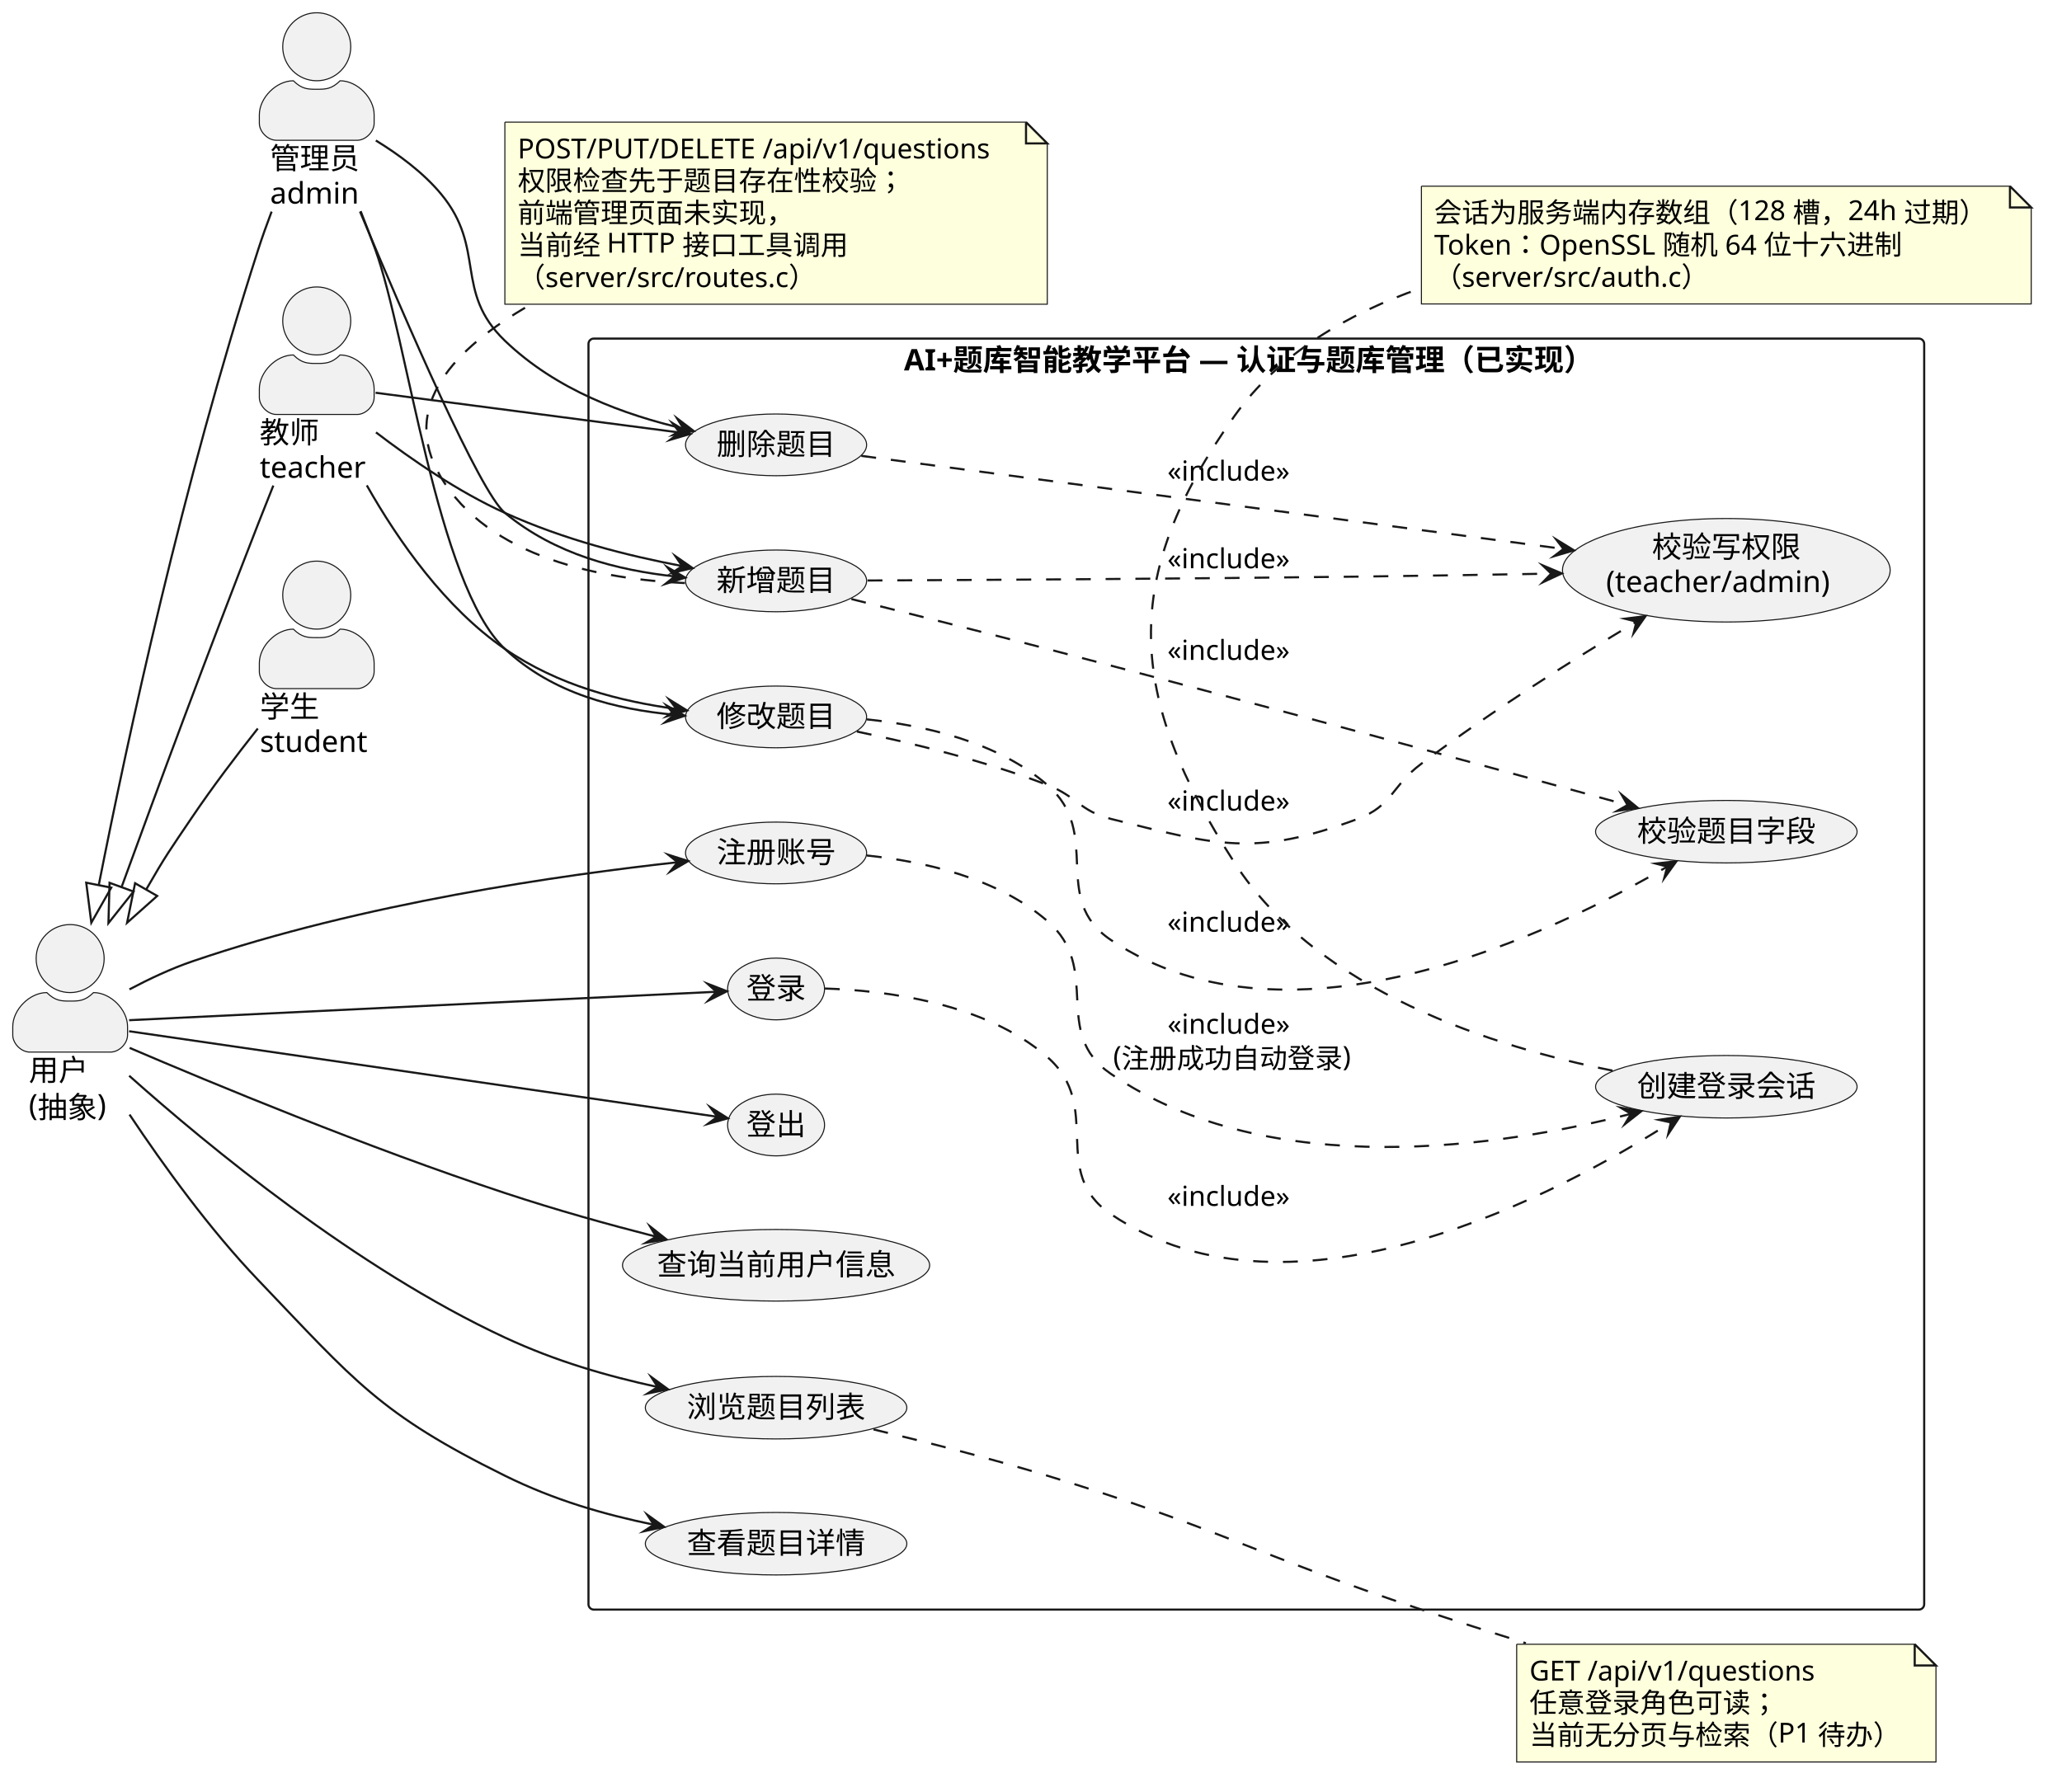
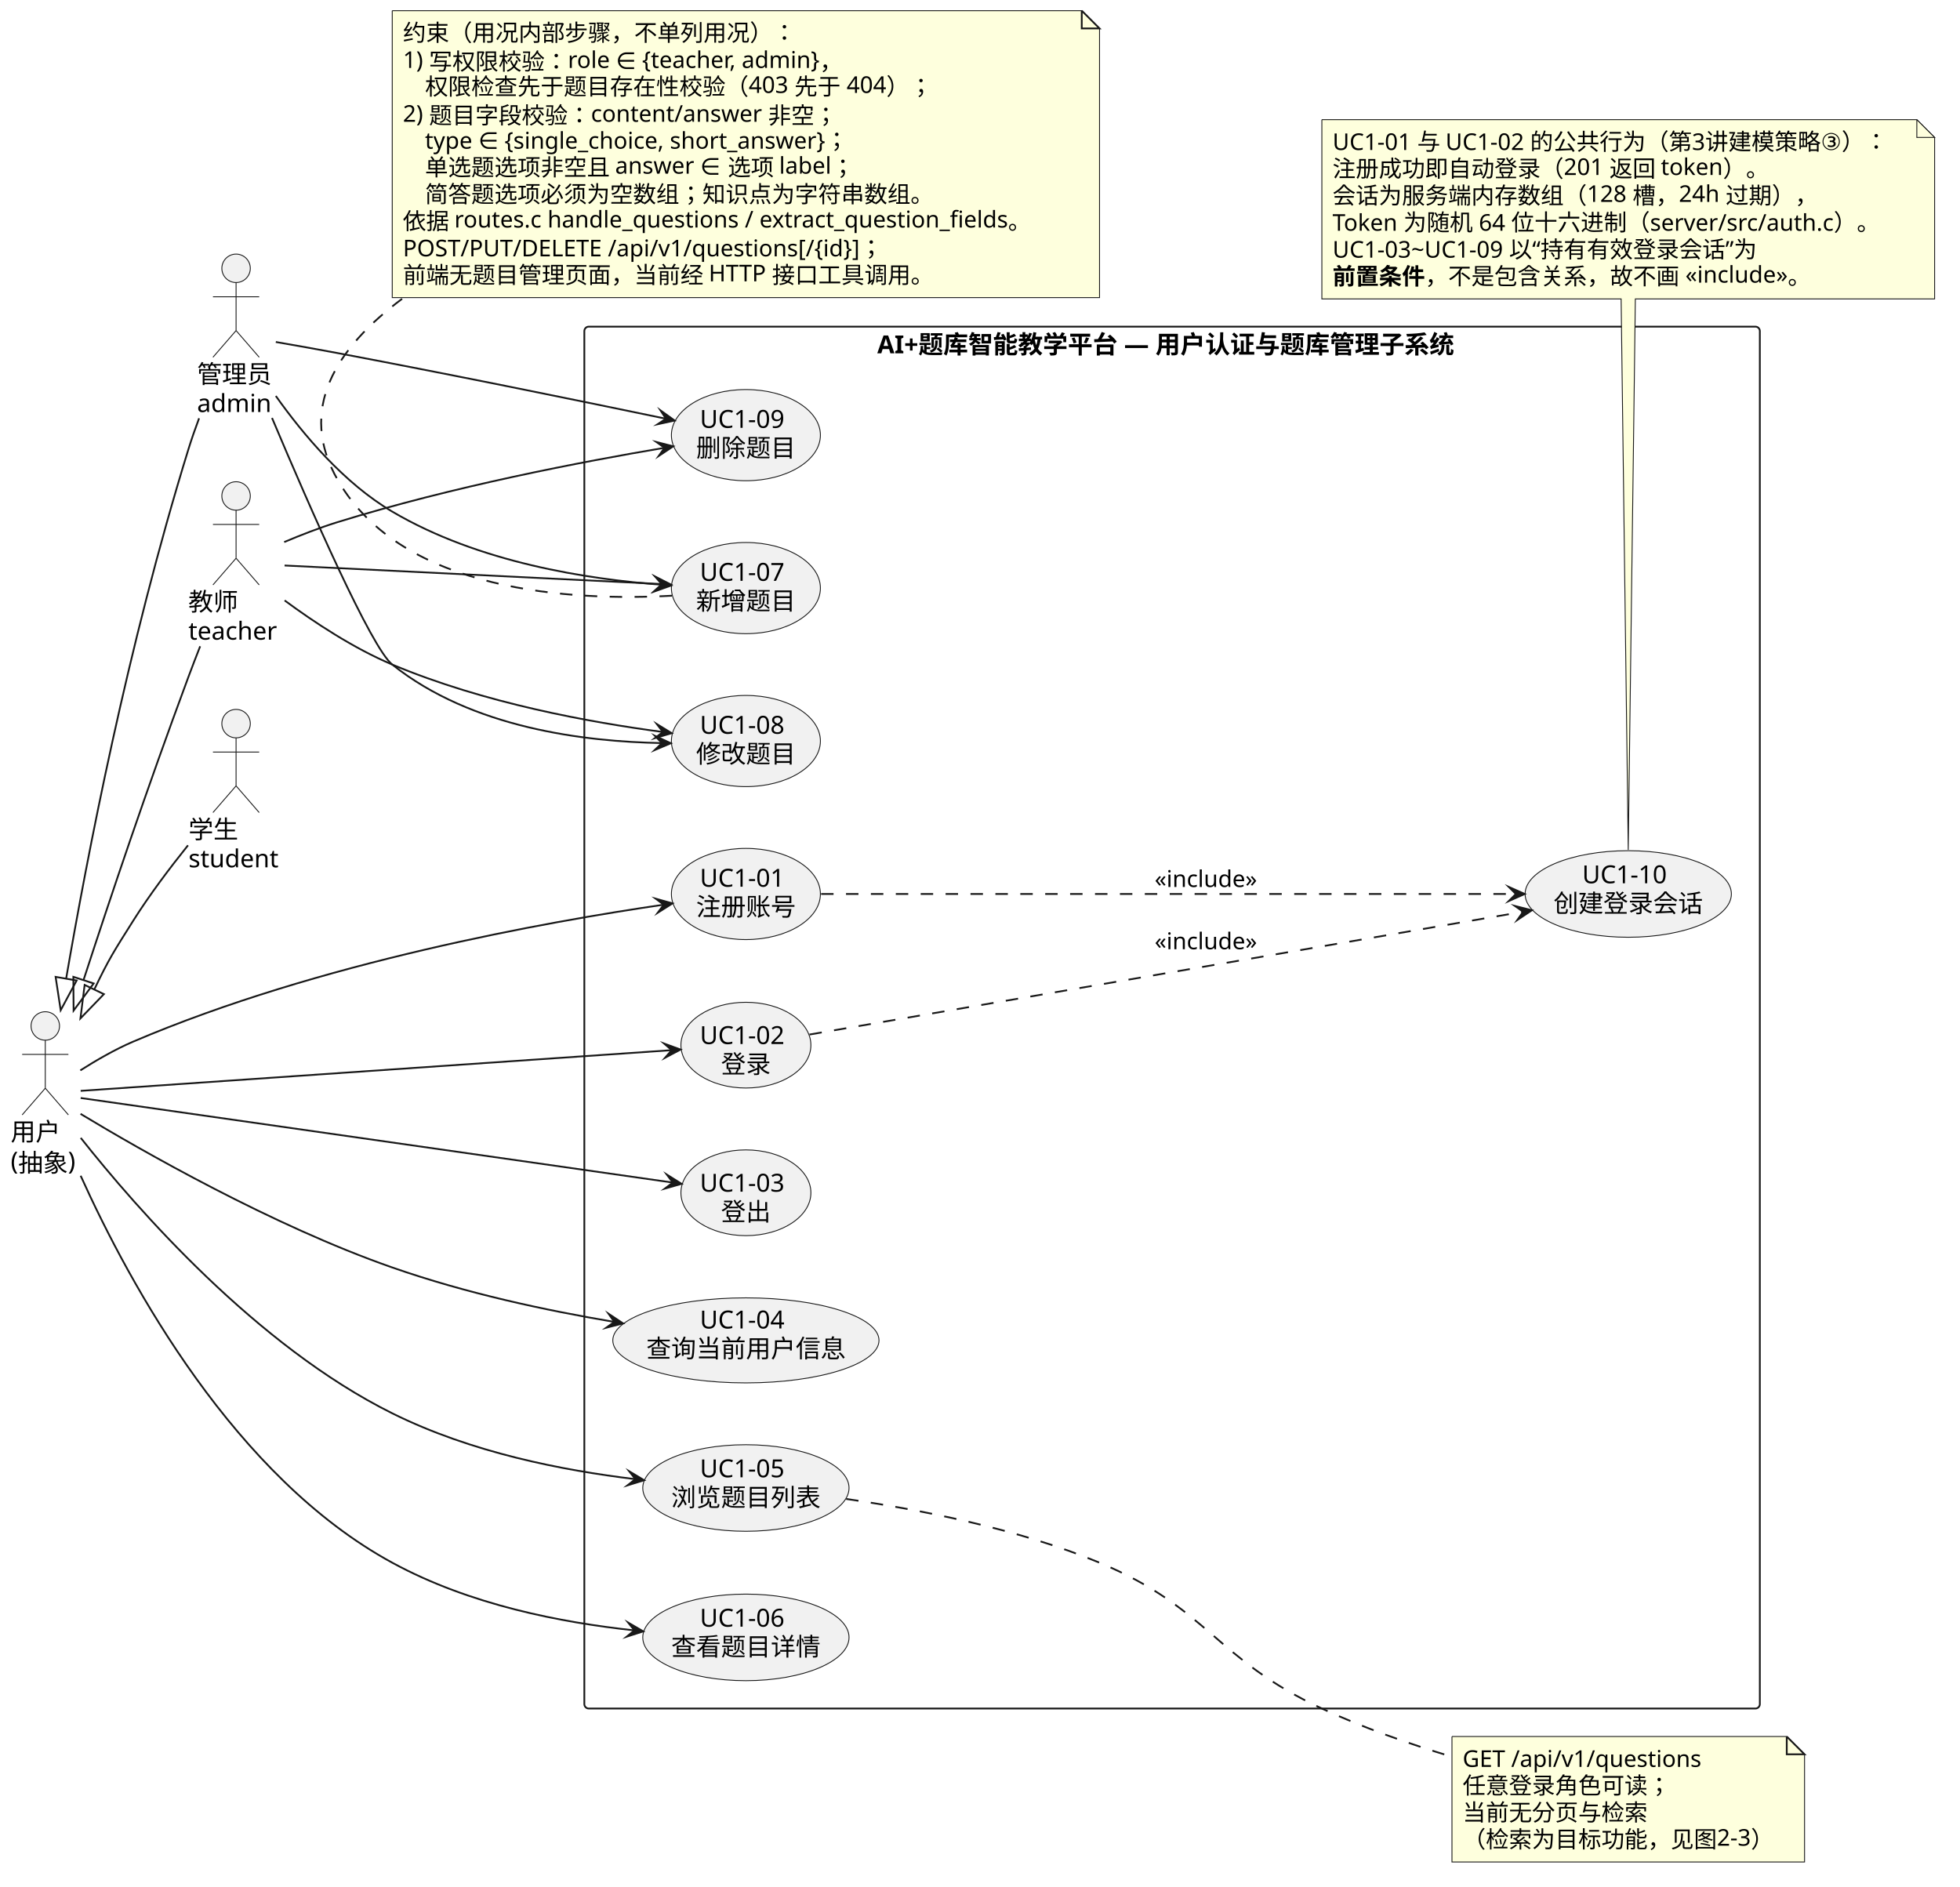
- <svg xmlns="http://www.w3.org/2000/svg" version="1.1" data-diagram-type="DESCRIPTION" style="width:970px;height:843px;background:#FFFFFF;" width="970px" height="843px" viewBox="0 0 970 843" zoomAndPan="magnify" preserveAspectRatio="none" contentStyleType="text/css">
+ <svg xmlns="http://www.w3.org/2000/svg" version="1.1" data-diagram-type="DESCRIPTION" style="width:1102px;height:1061px;background:#FFFFFF;" width="1102px" height="1061px" viewBox="0 0 1102 1061" zoomAndPan="magnify" preserveAspectRatio="none" contentStyleType="text/css">
  <defs />
  <g font-family="sans-serif" lengthAdjust="spacing">
-     <g class="cluster" data-qualified-name="AI......... . ............" id="ent0011" data-source-line="18">
-       <rect x="276.83" y="159.3" width="628.34" height="598" fill="none" style="stroke:#181818;stroke-width:1;" rx="2.5" ry="2.5" />
-       <text x="425.239" y="174.295" fill="#000" font-size="14" textLength="331.521" font-weight="700">AI+题库智能教学平台 — 认证与题库管理（已实现）</text>
+     <g class="cluster" data-qualified-name="AI......... . ............" id="ent0011" data-source-line="22">
+       <rect x="328.54" y="183.66" width="660.92" height="777" fill="none" style="stroke:#181818;stroke-width:1;" rx="2.5" ry="2.5" />
+       <text x="493.239" y="198.655" fill="#000" font-size="14" textLength="331.521" font-weight="700">AI+题库智能教学平台 — 用户认证与题库管理子系统</text>
    </g>
-     <g class="entity" data-qualified-name="AI......... . .............UCReg" id="ent0012" data-source-line="19">
-       <ellipse cx="365.078" cy="401.304" rx="42.598" ry="14.524" fill="#F1F1F1" style="stroke:#181818;stroke-width:0.5;" />
-       <text x="337.078" y="405.952" fill="#000" font-size="14" textLength="56">注册账号</text>
+     <g class="entity" data-qualified-name="AI......... . .............UCReg" id="ent0012" data-source-line="23">
+       <ellipse cx="419.379" cy="502.665" rx="41.889" ry="25.635" fill="#F1F1F1" style="stroke:#181818;stroke-width:0.5;" />
+       <text x="393.481" y="498.576" fill="#000" font-size="14" textLength="51.796">UC1-01</text>
+       <text x="391.379" y="514.873" fill="#000" font-size="14" textLength="56">注册账号</text>
    </g>
-     <g class="entity" data-qualified-name="AI......... . .............UCLogin" id="ent0013" data-source-line="20">
-       <ellipse cx="365.079" cy="465.304" rx="22.799" ry="14.524" fill="#F1F1F1" style="stroke:#181818;stroke-width:0.5;" />
-       <text x="351.079" y="469.952" fill="#000" font-size="14" textLength="28">登录</text>
+     <g class="entity" data-qualified-name="AI......... . .............UCLogin" id="ent0013" data-source-line="24">
+       <ellipse cx="419.382" cy="587.657" rx="36.542" ry="24.107" fill="#F1F1F1" style="stroke:#181818;stroke-width:0.5;" />
+       <text x="393.484" y="587.041" fill="#000" font-size="14" textLength="51.796">UC1-02</text>
+       <text x="405.382" y="603.337" fill="#000" font-size="14" textLength="28">登录</text>
    </g>
-     <g class="entity" data-qualified-name="AI......... . .............UCLogout" id="ent0014" data-source-line="21">
-       <ellipse cx="365.079" cy="529.304" rx="22.799" ry="14.524" fill="#F1F1F1" style="stroke:#181818;stroke-width:0.5;" />
-       <text x="351.079" y="533.952" fill="#000" font-size="14" textLength="28">登出</text>
+     <g class="entity" data-qualified-name="AI......... . .............UCLogout" id="ent0014" data-source-line="25">
+       <ellipse cx="419.382" cy="670.657" rx="36.542" ry="24.107" fill="#F1F1F1" style="stroke:#181818;stroke-width:0.5;" />
+       <text x="393.484" y="670.041" fill="#000" font-size="14" textLength="51.796">UC1-03</text>
+       <text x="405.382" y="686.337" fill="#000" font-size="14" textLength="28">登出</text>
    </g>
-     <g class="entity" data-qualified-name="AI......... . .............UCMe" id="ent0015" data-source-line="22">
-       <ellipse cx="365.082" cy="595.3" rx="72.252" ry="16.85" fill="#F1F1F1" style="stroke:#181818;stroke-width:0.5;" />
-       <text x="309.083" y="599.949" fill="#000" font-size="14" textLength="112">查询当前用户信息</text>
+     <g class="entity" data-qualified-name="AI......... . .............UCMe" id="ent0015" data-source-line="26">
+       <ellipse cx="419.376" cy="753.656" rx="74.836" ry="23.906" fill="#F1F1F1" style="stroke:#181818;stroke-width:0.5;" />
+       <text x="393.478" y="746.953" fill="#000" font-size="14" textLength="51.796">UC1-04</text>
+       <text x="363.376" y="763.25" fill="#000" font-size="14" textLength="112">查询当前用户信息</text>
    </g>
-     <g class="entity" data-qualified-name="AI......... . .............UCSess" id="ent0016" data-source-line="23">
-       <ellipse cx="812.094" cy="511.303" rx="61.514" ry="14.703" fill="#F1F1F1" style="stroke:#181818;stroke-width:0.5;" />
-       <text x="770.094" y="515.951" fill="#000" font-size="14" textLength="84">创建登录会话</text>
+     <g class="entity" data-qualified-name="AI......... . .............UCList" id="ent0016" data-source-line="27">
+       <ellipse cx="419.378" cy="836.657" rx="57.988" ry="24.337" fill="#F1F1F1" style="stroke:#181818;stroke-width:0.5;" />
+       <text x="393.48" y="830.631" fill="#000" font-size="14" textLength="51.796">UC1-05</text>
+       <text x="377.378" y="846.928" fill="#000" font-size="14" textLength="84">浏览题目列表</text>
    </g>
-     <g class="entity" data-qualified-name="AI......... . .............UCList" id="ent0017" data-source-line="24">
-       <ellipse cx="365.084" cy="662.303" rx="61.514" ry="14.703" fill="#F1F1F1" style="stroke:#181818;stroke-width:0.5;" />
-       <text x="323.084" y="666.951" fill="#000" font-size="14" textLength="84">浏览题目列表</text>
+     <g class="entity" data-qualified-name="AI......... . .............UCDetail" id="ent0017" data-source-line="28">
+       <ellipse cx="419.378" cy="920.657" rx="57.988" ry="24.337" fill="#F1F1F1" style="stroke:#181818;stroke-width:0.5;" />
+       <text x="393.48" y="914.631" fill="#000" font-size="14" textLength="51.796">UC1-06</text>
+       <text x="377.378" y="930.928" fill="#000" font-size="14" textLength="84">查看题目详情</text>
    </g>
-     <g class="entity" data-qualified-name="AI......... . .............UCDetail" id="ent0018" data-source-line="25">
-       <ellipse cx="365.084" cy="726.303" rx="61.514" ry="14.703" fill="#F1F1F1" style="stroke:#181818;stroke-width:0.5;" />
-       <text x="323.084" y="730.951" fill="#000" font-size="14" textLength="84">查看题目详情</text>
+     <g class="entity" data-qualified-name="AI......... . .............UCCreate" id="ent0018" data-source-line="29">
+       <ellipse cx="419.379" cy="330.665" rx="41.889" ry="25.635" fill="#F1F1F1" style="stroke:#181818;stroke-width:0.5;" />
+       <text x="393.481" y="326.576" fill="#000" font-size="14" textLength="51.796">UC1-07</text>
+       <text x="391.379" y="342.873" fill="#000" font-size="14" textLength="56">新增题目</text>
    </g>
-     <g class="entity" data-qualified-name="AI......... . .............UCCreate" id="ent0019" data-source-line="26">
-       <ellipse cx="365.078" cy="273.304" rx="42.598" ry="14.524" fill="#F1F1F1" style="stroke:#181818;stroke-width:0.5;" />
-       <text x="337.078" y="277.952" fill="#000" font-size="14" textLength="56">新增题目</text>
+     <g class="entity" data-qualified-name="AI......... . .............UCUpdate" id="ent0019" data-source-line="30">
+       <ellipse cx="419.379" cy="416.665" rx="41.889" ry="25.635" fill="#F1F1F1" style="stroke:#181818;stroke-width:0.5;" />
+       <text x="393.481" y="412.576" fill="#000" font-size="14" textLength="51.796">UC1-08</text>
+       <text x="391.379" y="428.873" fill="#000" font-size="14" textLength="56">修改题目</text>
    </g>
-     <g class="entity" data-qualified-name="AI......... . .............UCUpdate" id="ent0020" data-source-line="27">
-       <ellipse cx="365.078" cy="337.304" rx="42.598" ry="14.524" fill="#F1F1F1" style="stroke:#181818;stroke-width:0.5;" />
-       <text x="337.078" y="341.952" fill="#000" font-size="14" textLength="56">修改题目</text>
+     <g class="entity" data-qualified-name="AI......... . .............UCDelete" id="ent0020" data-source-line="31">
+       <ellipse cx="419.379" cy="244.665" rx="41.889" ry="25.635" fill="#F1F1F1" style="stroke:#181818;stroke-width:0.5;" />
+       <text x="393.481" y="240.576" fill="#000" font-size="14" textLength="51.796">UC1-09</text>
+       <text x="391.379" y="256.873" fill="#000" font-size="14" textLength="56">删除题目</text>
    </g>
-     <g class="entity" data-qualified-name="AI......... . .............UCDelete" id="ent0021" data-source-line="28">
-       <ellipse cx="365.078" cy="209.304" rx="42.598" ry="14.524" fill="#F1F1F1" style="stroke:#181818;stroke-width:0.5;" />
-       <text x="337.078" y="213.952" fill="#000" font-size="14" textLength="56">删除题目</text>
+     <g class="entity" data-qualified-name="AI......... . .............UCSess" id="ent0021" data-source-line="32">
+       <ellipse cx="915.468" cy="502.657" rx="57.988" ry="24.337" fill="#F1F1F1" style="stroke:#181818;stroke-width:0.5;" />
+       <text x="889.57" y="496.631" fill="#000" font-size="14" textLength="51.796">UC1-10</text>
+       <text x="873.468" y="512.928" fill="#000" font-size="14" textLength="84">创建登录会话</text>
    </g>
-     <g class="entity" data-qualified-name="AI......... . .............UCPerm" id="ent0022" data-source-line="29">
-       <ellipse cx="812.09" cy="268.304" rx="77.08" ry="24.344" fill="#F1F1F1" style="stroke:#181818;stroke-width:0.5;" />
-       <text x="777.09" y="262.289" fill="#000" font-size="14" textLength="70">校验写权限</text>
-       <text x="755.526" y="278.586" fill="#000" font-size="14" textLength="113.128">(teacher/admin)</text>
+     <g class="entity" data-qualified-name="User" id="ent0001" data-source-line="13">
+       <ellipse cx="25.462" cy="576.87" rx="8" ry="8" fill="#F1F1F1" style="stroke:#181818;stroke-width:0.5;" />
+       <path d="M25.462,584.87 L25.462,611.87 M12.462,592.87 L38.462,592.87 M25.462,611.87 L12.462,626.87 M25.462,611.87 L38.462,626.87" style="stroke:#181818;stroke-width:0.5;" fill="none" />
+       <text x="6" y="641.365" fill="#000" font-size="14" textLength="28">用户</text>
+       <text x="6" y="657.662" fill="#000" font-size="14" textLength="38.924">(抽象)</text>
    </g>
-     <g class="entity" data-qualified-name="AI......... . .............UCValid" id="ent0023" data-source-line="30">
-       <ellipse cx="812.094" cy="391.303" rx="61.514" ry="14.703" fill="#F1F1F1" style="stroke:#181818;stroke-width:0.5;" />
-       <text x="770.094" y="395.951" fill="#000" font-size="14" textLength="84">校验题目字段</text>
+     <g class="entity" data-qualified-name="Admin" id="ent0002" data-source-line="14">
+       <ellipse cx="132.733" cy="150.87" rx="8" ry="8" fill="#F1F1F1" style="stroke:#181818;stroke-width:0.5;" />
+       <path d="M132.733,158.87 L132.733,185.87 M119.733,166.87 L145.733,166.87 M132.733,185.87 L119.733,200.87 M132.733,185.87 L145.733,200.87" style="stroke:#181818;stroke-width:0.5;" fill="none" />
+       <text x="110.8" y="215.365" fill="#000" font-size="14" textLength="42">管理员</text>
+       <text x="110.8" y="231.662" fill="#000" font-size="14" textLength="43.866">admin</text>
    </g>
-     <g class="entity" data-qualified-name="User" id="ent0001" data-source-line="9">
-       <ellipse cx="33" cy="451" rx="16" ry="16" fill="#F1F1F1" style="stroke:#181818;stroke-width:0.5;" />
-       <path d="M33,471 C37,471 40,471 44,467 C52,467 60,475 60,483 L60,487 C60,491 56,495 52,495 L14,495 C10,495 6,491 6,487 L6,483 C6,475 14,467 22,467 C26,471 29,471 33,471" style="stroke:#181818;stroke-width:0.5;" fill="#F1F1F1" />
-       <text x="13.538" y="508.495" fill="#000" font-size="14" textLength="28">用户</text>
-       <text x="13.538" y="524.792" fill="#000" font-size="14" textLength="38.924">(抽象)</text>
+     <g class="entity" data-qualified-name="Teacher" id="ent0003" data-source-line="15">
+       <ellipse cx="132.731" cy="278.87" rx="8" ry="8" fill="#F1F1F1" style="stroke:#181818;stroke-width:0.5;" />
+       <path d="M132.731,286.87 L132.731,313.87 M119.731,294.87 L145.731,294.87 M132.731,313.87 L119.731,328.87 M132.731,313.87 L145.731,328.87" style="stroke:#181818;stroke-width:0.5;" fill="none" />
+       <text x="105.92" y="343.365" fill="#000" font-size="14" textLength="28">教师</text>
+       <text x="105.92" y="359.662" fill="#000" font-size="14" textLength="53.621">teacher</text>
    </g>
-     <g class="entity" data-qualified-name="Admin" id="ent0002" data-source-line="10">
-       <ellipse cx="149" cy="22" rx="16" ry="16" fill="#F1F1F1" style="stroke:#181818;stroke-width:0.5;" />
-       <path d="M149,42 C153,42 156,42 160,38 C168,38 176,46 176,54 L176,58 C176,62 172,66 168,66 L130,66 C126,66 122,62 122,58 L122,54 C122,46 130,38 138,38 C142,42 145,42 149,42" style="stroke:#181818;stroke-width:0.5;" fill="#F1F1F1" />
-       <text x="127.067" y="79.495" fill="#000" font-size="14" textLength="42">管理员</text>
-       <text x="127.067" y="95.792" fill="#000" font-size="14" textLength="43.866">admin</text>
+     <g class="entity" data-qualified-name="Student" id="ent0004" data-source-line="16">
+       <ellipse cx="132.729" cy="406.87" rx="8" ry="8" fill="#F1F1F1" style="stroke:#181818;stroke-width:0.5;" />
+       <path d="M132.729,414.87 L132.729,441.87 M119.729,422.87 L145.729,422.87 M132.729,441.87 L119.729,456.87 M132.729,441.87 L145.729,456.87" style="stroke:#181818;stroke-width:0.5;" fill="none" />
+       <text x="105.97" y="471.365" fill="#000" font-size="14" textLength="28">学生</text>
+       <text x="105.97" y="487.662" fill="#000" font-size="14" textLength="53.519">student</text>
    </g>
-     <g class="entity" data-qualified-name="Teacher" id="ent0003" data-source-line="11">
-       <ellipse cx="149" cy="151" rx="16" ry="16" fill="#F1F1F1" style="stroke:#181818;stroke-width:0.5;" />
-       <path d="M149,171 C153,171 156,171 160,167 C168,167 176,175 176,183 L176,187 C176,191 172,195 168,195 L130,195 C126,195 122,191 122,187 L122,183 C122,175 130,167 138,167 C142,171 145,171 149,171" style="stroke:#181818;stroke-width:0.5;" fill="#F1F1F1" />
-       <text x="122.189" y="208.495" fill="#000" font-size="14" textLength="28">教师</text>
-       <text x="122.189" y="224.792" fill="#000" font-size="14" textLength="53.621">teacher</text>
+     <g class="entity" data-qualified-name="GMN36" id="ent0037" data-source-line="53">
+       <path d="M743.21,67.27 L743.21,168.067 A0,0 0 0 0 743.21,168.067 L911.47,168.067 L915.47,477.85 L919.47,168.067 L1087.725,168.067 A0,0 0 0 0 1087.725,168.067 L1087.725,77.27 L1077.725,67.27 L743.21,67.27 A0,0 0 0 0 743.21,67.27" style="stroke:#181818;stroke-width:0.5;" fill="#FEFFDD" />
+       <path d="M1077.725,67.27 L1077.725,77.27 L1087.725,77.27 L1077.725,67.27" style="stroke:#181818;stroke-width:0.5;" fill="#FEFFDD" />
+       <text x="749.21" y="84.337" fill="#000" font-size="13" textLength="323.515">UC1-01 与 UC1-02 的公共行为（第3讲建模策略③）：</text>
+       <text x="749.21" y="99.47" fill="#000" font-size="13" textLength="251.894">注册成功即自动登录（201 返回 token）。</text>
+       <text x="749.21" y="114.603" fill="#000" font-size="13" textLength="278.859">会话为服务端内存数组（128 槽，24h 过期），</text>
+       <text x="749.21" y="129.735" fill="#000" font-size="13" textLength="321.598">Token 为随机 64 位十六进制（server/src/auth.c）。</text>
+       <text x="749.21" y="144.868" fill="#000" font-size="13" textLength="254.687">UC1-03~UC1-09 以“持有有效登录会话”为</text>
+       <text x="749.21" y="160.001" fill="#000" font-size="13" textLength="52" font-weight="700">前置条件</text>
+       <text x="801.21" y="160.001" fill="#000" font-size="13" textLength="223.139">，不是包含关系，故不画 «include»。</text>
    </g>
-     <g class="entity" data-qualified-name="Student" id="ent0004" data-source-line="12">
-       <ellipse cx="149" cy="280" rx="16" ry="16" fill="#F1F1F1" style="stroke:#181818;stroke-width:0.5;" />
-       <path d="M149,300 C153,300 156,300 160,296 C168,296 176,304 176,312 L176,316 C176,320 172,324 168,324 L130,324 C126,324 122,320 122,316 L122,312 C122,304 130,296 138,296 C142,300 145,300 149,300" style="stroke:#181818;stroke-width:0.5;" fill="#F1F1F1" />
-       <text x="122.241" y="337.495" fill="#000" font-size="14" textLength="28">学生</text>
-       <text x="122.241" y="353.792" fill="#000" font-size="14" textLength="53.519">student</text>
+     <g class="entity" data-qualified-name="GMN39" id="ent0040" data-source-line="62">
+       <path d="M816.36,976.4 L816.36,1046.931 L1014.593,1046.931 L1014.593,986.4 L1004.593,976.4 L816.36,976.4" style="stroke:#181818;stroke-width:0.5;" fill="#FEFFDD" />
+       <path d="M1004.593,976.4 L1004.593,986.4 L1014.593,986.4 L1004.593,976.4" style="stroke:#181818;stroke-width:1;" fill="#FEFFDD" />
+       <text x="822.36" y="993.467" fill="#000" font-size="13" textLength="142.232">GET /api/v1/questions</text>
+       <text x="822.36" y="1008.6" fill="#000" font-size="13" textLength="117">任意登录角色可读；</text>
+       <text x="822.36" y="1023.733" fill="#000" font-size="13" textLength="104">当前无分页与检索</text>
+       <text x="822.36" y="1038.865" fill="#000" font-size="13" textLength="177.233">（检索为目标功能，见图2-3）</text>
    </g>
-     <g class="entity" data-qualified-name="GMN43" id="ent0044" data-source-line="56">
-       <path d="M713.47,773.6 L713.47,828.998 L910.713,828.998 L910.713,783.6 L900.713,773.6 L713.47,773.6" style="stroke:#181818;stroke-width:0.5;" fill="#FEFFDD" />
-       <path d="M900.713,773.6 L900.713,783.6 L910.713,783.6 L900.713,773.6" style="stroke:#181818;stroke-width:1;" fill="#FEFFDD" />
-       <text x="719.47" y="790.667" fill="#000" font-size="13" textLength="142.232">GET /api/v1/questions</text>
-       <text x="719.47" y="805.8" fill="#000" font-size="13" textLength="117">任意登录角色可读；</text>
-       <text x="719.47" y="820.933" fill="#000" font-size="13" textLength="176.243">当前无分页与检索（P1 待办）</text>
+     <g class="entity" data-qualified-name="GMN42" id="ent0043" data-source-line="69">
+       <path d="M220.54,6 L220.54,167.328 L618.21,167.328 L618.21,16 L608.21,6 L220.54,6" style="stroke:#181818;stroke-width:0.5;" fill="#FEFFDD" />
+       <path d="M608.21,6 L608.21,16 L618.21,16 L608.21,6" style="stroke:#181818;stroke-width:1;" fill="#FEFFDD" />
+       <text x="226.54" y="23.067" fill="#000" font-size="13" textLength="221">约束（用况内部步骤，不单列用况）：</text>
+       <text x="226.54" y="38.2" fill="#000" font-size="13" textLength="268.303">1) 写权限校验：role ∈ {teacher, admin}，</text>
+       <text x="238.937" y="53.333" fill="#000" font-size="13" textLength="291.891">权限检查先于题目存在性校验（403 先于 404）；</text>
+       <text x="226.54" y="68.465" fill="#000" font-size="13" textLength="252.713">2) 题目字段校验：content/answer 非空；</text>
+       <text x="238.937" y="83.598" fill="#000" font-size="13" textLength="260.381">type ∈ {single_choice, short_answer}；</text>
+       <text x="238.937" y="98.731" fill="#000" font-size="13" textLength="249.247">单选题选项非空且 answer ∈ 选项 label；</text>
+       <text x="238.937" y="113.864" fill="#000" font-size="13" textLength="286">简答题选项必须为空数组；知识点为字符串数组。</text>
+       <text x="226.54" y="128.997" fill="#000" font-size="13" textLength="376.67">依据 routes.c handle_questions / extract_question_fields。</text>
+       <text x="226.54" y="144.129" fill="#000" font-size="13" textLength="290.088">POST/PUT/DELETE /api/v1/questions[/{id}]；</text>
+       <text x="226.54" y="159.262" fill="#000" font-size="13" textLength="301.761">前端无题目管理页面，当前经 HTTP 接口工具调用。</text>
    </g>
-     <g class="entity" data-qualified-name="GMN46" id="ent0047" data-source-line="62">
-       <path d="M237.5,57.47 L237.5,143.134 L492.659,143.134 L492.659,67.47 L482.659,57.47 L237.5,57.47" style="stroke:#181818;stroke-width:0.5;" fill="#FEFFDD" />
-       <path d="M482.659,57.47 L482.659,67.47 L492.659,67.47 L482.659,57.47" style="stroke:#181818;stroke-width:1;" fill="#FEFFDD" />
-       <text x="243.5" y="74.537" fill="#000" font-size="13" textLength="234.159">POST/PUT/DELETE /api/v1/questions</text>
-       <text x="243.5" y="89.67" fill="#000" font-size="13" textLength="182">权限检查先于题目存在性校验；</text>
-       <text x="243.5" y="104.803" fill="#000" font-size="13" textLength="130">前端管理页面未实现，</text>
-       <text x="243.5" y="119.935" fill="#000" font-size="13" textLength="158.761">当前经 HTTP 接口工具调用</text>
-       <text x="243.5" y="135.068" fill="#000" font-size="13" textLength="147.862">（server/src/routes.c）</text>
+     <g class="link" data-entity-1="ent0001" data-entity-2="ent0002" id="lnk6" data-source-line="18" data-link-type="extension">
+       <path d="M37.18,550.282 C49.18,480.712 71.59,363.78 105.92,252.66 C107.69,246.94 109.75,241.01 111.93,235.18" style="stroke:#181818;stroke-width:1;" fill="none" id="User-backto-Admin" />
+       <polygon points="34.12,568.02,43.092,551.302,31.267,549.262,34.12,568.02" fill="none" style="stroke:#181818;stroke-width:1;stroke-linejoin:miter;stroke-miterlimit:10;" />
    </g>
-     <g class="entity" data-qualified-name="GMN49" id="ent0050" data-source-line="70">
-       <path d="M668.66,87.6 L668.66,142.998 L955.519,142.998 L955.519,97.6 L945.519,87.6 L668.66,87.6" style="stroke:#181818;stroke-width:0.5;" fill="#FEFFDD" />
-       <path d="M945.519,87.6 L945.519,97.6 L955.519,97.6 L945.519,87.6" style="stroke:#181818;stroke-width:1;" fill="#FEFFDD" />
-       <text x="674.66" y="104.667" fill="#000" font-size="13" textLength="265.859">会话为服务端内存数组（128 槽，24h 过期）</text>
-       <text x="674.66" y="119.8" fill="#000" font-size="13" textLength="231.068">Token：OpenSSL 随机 64 位十六进制</text>
-       <text x="674.66" y="134.933" fill="#000" font-size="13" textLength="135.999">（server/src/auth.c）</text>
+     <g class="link" data-entity-1="ent0001" data-entity-2="ent0003" id="lnk8" data-source-line="19" data-link-type="extension">
+       <path d="M46.951,551.104 C62.381,503.694 81.97,445.22 105.92,380.66 C108.01,375.05 110.26,369.18 112.54,363.38" style="stroke:#181818;stroke-width:1;" fill="none" id="User-backto-Teacher" />
+       <polygon points="41.38,568.22,52.656,552.961,41.245,549.247,41.38,568.22" fill="none" style="stroke:#181818;stroke-width:1;stroke-linejoin:miter;stroke-miterlimit:10;" />
    </g>
-     <g class="link" data-entity-1="ent0001" data-entity-2="ent0002" id="lnk6" data-source-line="14" data-link-type="extension">
-       <path d="M46.449,416.471 C60.279,346.471 85.54,228.97 121.5,117.3 C123.37,111.5 125.52,105.49 127.77,99.56" style="stroke:#181818;stroke-width:1;" fill="none" id="User-backto-Admin" />
-       <polygon points="42.96,434.13,52.335,417.634,40.563,415.308,42.96,434.13" fill="none" style="stroke:#181818;stroke-width:1;stroke-linejoin:miter;stroke-miterlimit:10;" />
+     <g class="link" data-entity-1="ent0001" data-entity-2="ent0004" id="lnk10" data-source-line="20" data-link-type="extension">
+       <path d="M52.999,556.383 C61.339,538.953 63.98,535.02 74.92,517.66 C84.09,503.13 95.51,487.99 105.71,475.29" style="stroke:#181818;stroke-width:1;" fill="none" id="User-backto-Student" />
+       <polygon points="45.23,572.62,58.411,558.973,47.587,553.793,45.23,572.62" fill="none" style="stroke:#181818;stroke-width:1;stroke-linejoin:miter;stroke-miterlimit:10;" />
    </g>
-     <g class="link" data-entity-1="ent0001" data-entity-2="ent0003" id="lnk8" data-source-line="15" data-link-type="extension">
-       <path d="M57.174,417.408 C74.504,369.858 96.2,311.2 121.5,246.3 C123.76,240.51 126.17,234.45 128.58,228.45" style="stroke:#181818;stroke-width:1;" fill="none" id="User-backto-Teacher" />
-       <polygon points="51.01,434.32,62.811,419.463,51.536,415.354,51.01,434.32" fill="none" style="stroke:#181818;stroke-width:1;stroke-linejoin:miter;stroke-miterlimit:10;" />
+     <g class="link" data-entity-1="ent0001" data-entity-2="ent0012" id="lnk22" data-source-line="35" data-link-type="dependency">
+       <path d="M45.16,601.85 C53.91,596.29 64.64,590.05 74.92,585.66 C179.43,541.03 307.592,518.253 373.182,508.673" style="stroke:#181818;stroke-width:1;" fill="none" id="User-to-UCReg" />
+       <polygon points="378.13,507.95,368.646,505.293,373.182,508.673,369.803,513.209,378.13,507.95" fill="#181818" style="stroke:#181818;stroke-width:1;stroke-linejoin:miter;stroke-miterlimit:10;" />
    </g>
-     <g class="link" data-entity-1="ent0001" data-entity-2="ent0004" id="lnk10" data-source-line="16" data-link-type="extension">
-       <path d="M68.747,418.543 C77.997,402.443 79.81,400.13 90.5,384.3 C99.97,370.28 111.24,355.44 121.27,342.76" style="stroke:#181818;stroke-width:1;" fill="none" id="User-backto-Student" />
-       <polygon points="59.78,434.15,73.95,421.532,63.545,415.554,59.78,434.15" fill="none" style="stroke:#181818;stroke-width:1;stroke-linejoin:miter;stroke-miterlimit:10;" />
+     <g class="link" data-entity-1="ent0001" data-entity-2="ent0013" id="lnk23" data-source-line="36" data-link-type="dependency">
+       <path d="M45.36,613.36 C106.83,609.13 296.742,596.043 377.652,590.473" style="stroke:#181818;stroke-width:1;" fill="none" id="User-to-UCLogin" />
+       <polygon points="382.64,590.13,373.387,586.758,377.652,590.473,373.936,594.739,382.64,590.13" fill="#181818" style="stroke:#181818;stroke-width:1;stroke-linejoin:miter;stroke-miterlimit:10;" />
    </g>
-     <g class="link" data-entity-1="ent0001" data-entity-2="ent0012" id="lnk24" data-source-line="33" data-link-type="dependency">
-       <path d="M60.89,465.49 C70.03,460.66 80.48,455.72 90.5,452.3 C170.74,424.88 264.57,411.637 318.77,405.677" style="stroke:#181818;stroke-width:1;" fill="none" id="User-to-UCReg" />
-       <polygon points="323.74,405.13,314.357,402.138,318.77,405.677,315.231,410.09,323.74,405.13" fill="#181818" style="stroke:#181818;stroke-width:1;stroke-linejoin:miter;stroke-miterlimit:10;" />
+     <g class="link" data-entity-1="ent0001" data-entity-2="ent0014" id="lnk24" data-source-line="37" data-link-type="dependency">
+       <path d="M45.36,617.37 C106.99,626.17 297.75,653.433 378.29,664.933" style="stroke:#181818;stroke-width:1;" fill="none" id="User-to-UCLogout" />
+       <polygon points="383.24,665.64,374.896,660.408,378.29,664.933,373.765,668.328,383.24,665.64" fill="#181818" style="stroke:#181818;stroke-width:1;stroke-linejoin:miter;stroke-miterlimit:10;" />
    </g>
-     <g class="link" data-entity-1="ent0001" data-entity-2="ent0013" id="lnk25" data-source-line="34" data-link-type="dependency">
-       <path d="M60.73,480 C124.27,476.93 278.396,469.452 336.986,466.612" style="stroke:#181818;stroke-width:1;" fill="none" id="User-to-UCLogin" />
-       <polygon points="341.98,466.37,332.797,462.81,336.986,466.612,333.184,470.801,341.98,466.37" fill="#181818" style="stroke:#181818;stroke-width:1;stroke-linejoin:miter;stroke-miterlimit:10;" />
+     <g class="link" data-entity-1="ent0001" data-entity-2="ent0015" id="lnk25" data-source-line="38" data-link-type="dependency">
+       <path d="M45.28,626.29 C79.11,646.71 153.01,689.08 220.54,712.66 C262.6,727.35 306.69,736.726 345.41,743.276" style="stroke:#181818;stroke-width:1;" fill="none" id="User-to-UCMe" />
+       <polygon points="350.34,744.11,342.133,738.665,345.41,743.276,340.799,746.553,350.34,744.11" fill="#181818" style="stroke:#181818;stroke-width:1;stroke-linejoin:miter;stroke-miterlimit:10;" />
    </g>
-     <g class="link" data-entity-1="ent0001" data-entity-2="ent0014" id="lnk26" data-source-line="35" data-link-type="dependency">
-       <path d="M60.73,485.19 C124.43,494.45 279.212,516.96 337.452,525.43" style="stroke:#181818;stroke-width:1;" fill="none" id="User-to-UCLogout" />
-       <polygon points="342.4,526.15,334.069,520.896,337.452,525.43,332.918,528.813,342.4,526.15" fill="#181818" style="stroke:#181818;stroke-width:1;stroke-linejoin:miter;stroke-miterlimit:10;" />
+     <g class="link" data-entity-1="ent0001" data-entity-2="ent0016" id="lnk26" data-source-line="39" data-link-type="dependency">
+       <path d="M45.4,639.8 C76.95,679.69 144.39,756.86 220.54,794.66 C265.2,816.83 316.226,826.73 357.226,831.69" style="stroke:#181818;stroke-width:1;" fill="none" id="User-to-UCList" />
+       <polygon points="362.19,832.29,353.736,827.238,357.226,831.69,352.775,835.18,362.19,832.29" fill="#181818" style="stroke:#181818;stroke-width:1;stroke-linejoin:miter;stroke-miterlimit:10;" />
    </g>
-     <g class="link" data-entity-1="ent0001" data-entity-2="ent0015" id="lnk27" data-source-line="36" data-link-type="dependency">
-       <path d="M60.97,493.02 C99.6,509.56 173.15,540.08 237.5,561.3 C262.24,569.46 285.337,575.878 308.647,581.858" style="stroke:#181818;stroke-width:1;" fill="none" id="User-to-UCMe" />
-       <polygon points="313.49,583.1,305.766,576.989,308.647,581.858,303.778,584.738,313.49,583.1" fill="#181818" style="stroke:#181818;stroke-width:1;stroke-linejoin:miter;stroke-miterlimit:10;" />
+     <g class="link" data-entity-1="ent0001" data-entity-2="ent0017" id="lnk27" data-source-line="40" data-link-type="dependency">
+       <path d="M45.35,661.09 C73.34,723.07 132.22,830.63 220.54,878.66 C264.34,902.49 315.449,912.261 356.709,916.731" style="stroke:#181818;stroke-width:1;" fill="none" id="User-to-UCDetail" />
+       <polygon points="361.68,917.27,353.163,912.324,356.709,916.731,352.302,920.277,361.68,917.27" fill="#181818" style="stroke:#181818;stroke-width:1;stroke-linejoin:miter;stroke-miterlimit:10;" />
    </g>
-     <g class="link" data-entity-1="ent0001" data-entity-2="ent0017" id="lnk28" data-source-line="37" data-link-type="dependency">
-       <path d="M60.77,506.13 C97.74,539.09 167.78,596.89 237.5,629.3 C261.7,640.55 285.465,647.364 309.385,652.584" style="stroke:#181818;stroke-width:1;" fill="none" id="User-to-UCList" />
-       <polygon points="314.27,653.65,306.33,647.823,309.385,652.584,304.624,655.639,314.27,653.65" fill="#181818" style="stroke:#181818;stroke-width:1;stroke-linejoin:miter;stroke-miterlimit:10;" />
+     <g class="link" data-entity-1="ent0003" data-entity-2="ent0018" id="lnk28" data-source-line="42" data-link-type="dependency">
+       <path d="M160,317.96 C209.69,320.4 312.766,325.475 372.186,328.395" style="stroke:#181818;stroke-width:1;" fill="none" id="Teacher-to-UCCreate" />
+       <polygon points="377.18,328.64,368.387,324.203,372.186,328.395,367.995,332.193,377.18,328.64" fill="#181818" style="stroke:#181818;stroke-width:1;stroke-linejoin:miter;stroke-miterlimit:10;" />
    </g>
-     <g class="link" data-entity-1="ent0001" data-entity-2="ent0018" id="lnk29" data-source-line="38" data-link-type="dependency">
-       <path d="M60.93,524.39 C77.03,548.54 98.74,578.51 121.5,602.3 C166.98,649.85 178.51,665.14 237.5,694.3 C260.87,705.85 283.884,712.466 307.554,717.366" style="stroke:#181818;stroke-width:1;" fill="none" id="User-to-UCDetail" />
-       <polygon points="312.45,718.38,304.448,712.639,307.554,717.366,302.826,720.473,312.45,718.38" fill="#181818" style="stroke:#181818;stroke-width:1;stroke-linejoin:miter;stroke-miterlimit:10;" />
+     <g class="link" data-entity-1="ent0003" data-entity-2="ent0019" id="lnk29" data-source-line="43" data-link-type="dependency">
+       <path d="M160.04,337.62 C176.55,349.81 198.77,364.52 220.54,373.66 C272.4,395.44 331.754,406.13 372.704,411.58" style="stroke:#181818;stroke-width:1;" fill="none" id="Teacher-to-UCUpdate" />
+       <polygon points="377.66,412.24,369.266,407.088,372.704,411.58,368.211,415.018,377.66,412.24" fill="#181818" style="stroke:#181818;stroke-width:1;stroke-linejoin:miter;stroke-miterlimit:10;" />
    </g>
-     <g class="link" data-entity-1="ent0003" data-entity-2="ent0019" id="lnk30" data-source-line="40" data-link-type="dependency">
-       <path d="M176.87,203.43 C193.46,216.12 215.68,231.44 237.5,241.3 C265.8,254.09 295.149,261.411 320.889,266.331" style="stroke:#181818;stroke-width:1;" fill="none" id="Teacher-to-UCCreate" />
-       <polygon points="325.8,267.27,317.711,261.651,320.889,266.331,316.209,269.509,325.8,267.27" fill="#181818" style="stroke:#181818;stroke-width:1;stroke-linejoin:miter;stroke-miterlimit:10;" />
+     <g class="link" data-entity-1="ent0003" data-entity-2="ent0020" id="lnk30" data-source-line="44" data-link-type="dependency">
+       <path d="M159.78,304.79 C169.04,300.88 179.64,296.74 189.54,293.66 C254.54,273.49 327.52,259.573 373.62,251.783" style="stroke:#181818;stroke-width:1;" fill="none" id="Teacher-to-UCDelete" />
+       <polygon points="378.55,250.95,369.009,248.505,373.62,251.783,370.342,256.394,378.55,250.95" fill="#181818" style="stroke:#181818;stroke-width:1;stroke-linejoin:miter;stroke-miterlimit:10;" />
    </g>
-     <g class="link" data-entity-1="ent0003" data-entity-2="ent0020" id="lnk31" data-source-line="41" data-link-type="dependency">
-       <path d="M172.55,228.36 C187.49,254.72 209.49,286.05 237.5,305.3 C262.82,322.69 291.837,329.958 318.217,333.588" style="stroke:#181818;stroke-width:1;" fill="none" id="Teacher-to-UCUpdate" />
-       <polygon points="323.17,334.27,314.799,329.08,318.217,333.588,313.709,337.006,323.17,334.27" fill="#181818" style="stroke:#181818;stroke-width:1;stroke-linejoin:miter;stroke-miterlimit:10;" />
+     <g class="link" data-entity-1="ent0002" data-entity-2="ent0018" id="lnk31" data-source-line="45" data-link-type="dependency">
+       <path d="M155.08,222.65 C170.6,244.53 193.56,271.77 220.54,287.66 C269.45,316.48 330.404,325.677 372.414,328.817" style="stroke:#181818;stroke-width:1;" fill="none" id="Admin-to-UCCreate" />
+       <polygon points="377.4,329.19,368.723,324.53,372.414,328.817,368.127,332.508,377.4,329.19" fill="#181818" style="stroke:#181818;stroke-width:1;stroke-linejoin:miter;stroke-miterlimit:10;" />
    </g>
-     <g class="link" data-entity-1="ent0003" data-entity-2="ent0021" id="lnk32" data-source-line="42" data-link-type="dependency">
-       <path d="M176.68,184.79 C213.89,189.66 276.682,197.871 319.722,203.501" style="stroke:#181818;stroke-width:1;" fill="none" id="Teacher-to-UCDelete" />
-       <polygon points="324.68,204.15,316.275,199.016,319.722,203.501,315.237,206.949,324.68,204.15" fill="#181818" style="stroke:#181818;stroke-width:1;stroke-linejoin:miter;stroke-miterlimit:10;" />
+     <g class="link" data-entity-1="ent0002" data-entity-2="ent0019" id="lnk32" data-source-line="46" data-link-type="dependency">
+       <path d="M152.94,235 C174.75,286.69 208.82,364.32 220.54,373.66 C265.48,409.49 328.711,416.996 372.161,417.816" style="stroke:#181818;stroke-width:1;" fill="none" id="Admin-to-UCUpdate" />
+       <polygon points="377.16,417.91,368.237,413.741,372.161,417.816,368.086,421.739,377.16,417.91" fill="#181818" style="stroke:#181818;stroke-width:1;stroke-linejoin:miter;stroke-miterlimit:10;" />
    </g>
-     <g class="link" data-entity-1="ent0002" data-entity-2="ent0019" id="lnk33" data-source-line="43" data-link-type="dependency">
-       <path d="M169.37,99.57 C191.37,152.3 225.74,231.55 237.5,241.3 C261.23,260.98 290.501,268.227 317.391,271.217" style="stroke:#181818;stroke-width:1;" fill="none" id="Admin-to-UCCreate" />
-       <polygon points="322.36,271.77,313.857,266.8,317.391,271.217,312.973,274.751,322.36,271.77" fill="#181818" style="stroke:#181818;stroke-width:1;stroke-linejoin:miter;stroke-miterlimit:10;" />
+     <g class="link" data-entity-1="ent0002" data-entity-2="ent0020" id="lnk33" data-source-line="47" data-link-type="dependency">
+       <path d="M155.07,192.29 C165.74,194.14 178.83,196.45 190.54,198.66 C256.96,211.21 329.105,226.011 374.435,235.451" style="stroke:#181818;stroke-width:1;" fill="none" id="Admin-to-UCDelete" />
+       <polygon points="379.33,236.47,371.335,230.719,374.435,235.451,369.704,238.551,379.33,236.47" fill="#181818" style="stroke:#181818;stroke-width:1;stroke-linejoin:miter;stroke-miterlimit:10;" />
    </g>
-     <g class="link" data-entity-1="ent0002" data-entity-2="ent0020" id="lnk34" data-source-line="44" data-link-type="dependency">
-       <path d="M169.66,99.36 C172.03,105.37 174.37,111.46 176.5,117.3 C191.58,158.55 205.43,275.29 237.5,305.3 C260.17,326.52 289.852,333.725 317.172,336.275" style="stroke:#181818;stroke-width:1;" fill="none" id="Admin-to-UCUpdate" />
-       <polygon points="322.15,336.74,313.561,331.921,317.172,336.275,312.817,339.886,322.15,336.74" fill="#181818" style="stroke:#181818;stroke-width:1;stroke-linejoin:miter;stroke-miterlimit:10;" />
+     <g class="link" data-entity-1="ent0012" data-entity-2="ent0021" id="lnk34" data-source-line="49" data-link-type="dependency">
+       <path d="M461.66,502.66 C549.79,502.66 751.53,502.66 852.27,502.66" style="stroke:#181818;stroke-width:1;stroke-dasharray:7,7;" fill="none" id="UCReg-to-UCSess" />
+       <polygon points="857.27,502.66,848.27,498.66,852.27,502.66,848.27,506.66,857.27,502.66" fill="#181818" style="stroke:#181818;stroke-width:1;stroke-linejoin:miter;stroke-miterlimit:10;" />
+       <text x="649.21" y="498.727" fill="#000" font-size="13" textLength="63.007">«include»</text>
    </g>
-     <g class="link" data-entity-1="ent0002" data-entity-2="ent0021" id="lnk35" data-source-line="45" data-link-type="dependency">
-       <path d="M176.8,66.1 C187.44,72.61 199.11,81.18 207.5,91.3 C228.85,117.04 213.38,137.14 237.5,160.3 C261.89,183.72 293.843,195.132 321.493,201.652" style="stroke:#181818;stroke-width:1;" fill="none" id="Admin-to-UCDelete" />
-       <polygon points="326.36,202.8,318.518,196.841,321.493,201.652,316.682,204.628,326.36,202.8" fill="#181818" style="stroke:#181818;stroke-width:1;stroke-linejoin:miter;stroke-miterlimit:10;" />
+     <g class="link" data-entity-1="ent0013" data-entity-2="ent0021" id="lnk35" data-source-line="50" data-link-type="dependency">
+       <path d="M455.12,581.69 C540.24,567.04 754.702,530.148 856.372,512.658" style="stroke:#181818;stroke-width:1;stroke-dasharray:7,7;" fill="none" id="UCLogin-to-UCSess" />
+       <polygon points="861.3,511.81,851.752,509.394,856.372,512.658,853.108,517.278,861.3,511.81" fill="#181818" style="stroke:#181818;stroke-width:1;stroke-linejoin:miter;stroke-miterlimit:10;" />
+       <text x="649.21" y="533.727" fill="#000" font-size="13" textLength="63.007">«include»</text>
    </g>
-     <g class="link" data-entity-1="ent0012" data-entity-2="ent0016" id="lnk36" data-source-line="47" data-link-type="dependency">
-       <path d="M407.76,402.5 C434.8,405.33 469.23,413.09 492.66,433.3 C518.91,455.95 494.02,485.77 522.66,505.3 C598.18,556.79 707.764,539.15 767.244,524.06" style="stroke:#181818;stroke-width:1;stroke-dasharray:7,7;" fill="none" id="UCReg-to-UCSess" />
-       <polygon points="772.09,522.83,762.383,521.166,767.244,524.06,764.35,528.92,772.09,522.83" fill="#181818" style="stroke:#181818;stroke-width:1;stroke-linejoin:miter;stroke-miterlimit:10;" />
-       <text x="549.228" y="486.367" fill="#000" font-size="13" textLength="63.007">«include»</text>
-       <text x="523.66" y="501.5" fill="#000" font-size="13" textLength="114.144">(注册成功自动登录)</text>
+     <g class="link" data-entity-1="ent0016" data-entity-2="ent0040" id="lnk41" data-source-line="62" data-link-type="association">
+       <path d="M475.75,842.82 C516.36,848.66 572.19,859.48 618.21,878.66 C679.54,904.23 682.96,932.66 743.21,960.66 C766.14,971.32 791.83,980.36 816.2,987.73" style="stroke:#181818;stroke-width:1;stroke-dasharray:7,7;" fill="none" id="UCList-GMN39" />
    </g>
-     <g class="link" data-entity-1="ent0013" data-entity-2="ent0016" id="lnk37" data-source-line="48" data-link-type="dependency">
-       <path d="M388.04,465.09 C415.68,465.98 463.09,471.54 492.66,497.3 C519.42,520.61 493.23,551.47 522.66,571.3 C608.77,629.31 735.463,560.277 785.973,528.097" style="stroke:#181818;stroke-width:1;stroke-dasharray:7,7;" fill="none" id="UCLogin-to-UCSess" />
-       <polygon points="790.19,525.41,780.45,526.872,785.973,528.097,784.749,533.619,790.19,525.41" fill="#181818" style="stroke:#181818;stroke-width:1;stroke-linejoin:miter;stroke-miterlimit:10;" />
-       <text x="549.16" y="567.367" fill="#000" font-size="13" textLength="63.007">«include»</text>
-     </g>
-     <g class="link" data-entity-1="ent0019" data-entity-2="ent0022" id="lnk38" data-source-line="49" data-link-type="dependency">
-       <path d="M408.11,273.12 C461.65,272.87 557.03,272.31 638.66,271.3 C670.09,270.91 699.751,270.432 729.701,269.882" style="stroke:#181818;stroke-width:1;stroke-dasharray:7,7;" fill="none" id="UCCreate-to-UCPerm" />
-       <polygon points="734.7,269.79,725.628,265.956,729.701,269.882,725.775,273.955,734.7,269.79" fill="#181818" style="stroke:#181818;stroke-width:1;stroke-linejoin:miter;stroke-miterlimit:10;" />
-       <text x="549.16" y="267.367" fill="#000" font-size="13" textLength="63.007">«include»</text>
-     </g>
-     <g class="link" data-entity-1="ent0020" data-entity-2="ent0022" id="lnk39" data-source-line="50" data-link-type="dependency">
-       <path d="M403.09,344.18 C428.73,349.55 463.38,357.98 492.66,369.3 C506.75,374.75 508,381.64 522.66,385.3 C572.67,397.8 590.35,403.32 638.66,385.3 C655.19,379.13 654.52,369.86 668.66,359.3 C703.11,333.58 740.483,310.073 769.823,292.463" style="stroke:#181818;stroke-width:1;stroke-dasharray:7,7;" fill="none" id="UCUpdate-to-UCPerm" />
-       <polygon points="774.11,289.89,764.335,291.092,769.823,292.463,768.452,297.951,774.11,289.89" fill="#181818" style="stroke:#181818;stroke-width:1;stroke-linejoin:miter;stroke-miterlimit:10;" />
-       <text x="549.16" y="381.367" fill="#000" font-size="13" textLength="63.007">«include»</text>
-     </g>
-     <g class="link" data-entity-1="ent0021" data-entity-2="ent0022" id="lnk40" data-source-line="51" data-link-type="dependency">
-       <path d="M405.18,214.48 C480.26,224.44 640.603,245.693 735.473,258.273" style="stroke:#181818;stroke-width:1;stroke-dasharray:7,7;" fill="none" id="UCDelete-to-UCPerm" />
-       <polygon points="740.43,258.93,732.034,253.782,735.473,258.273,730.982,261.712,740.43,258.93" fill="#181818" style="stroke:#181818;stroke-width:1;stroke-linejoin:miter;stroke-miterlimit:10;" />
-       <text x="549.16" y="226.137" fill="#000" font-size="13" textLength="63.007">«include»</text>
-     </g>
-     <g class="link" data-entity-1="ent0019" data-entity-2="ent0023" id="lnk41" data-source-line="52" data-link-type="dependency">
-       <path d="M400.5,281.84 C425.98,288.2 461.52,297.16 492.66,305.3 C592.66,331.44 705.129,362.145 765.609,378.765" style="stroke:#181818;stroke-width:1;stroke-dasharray:7,7;" fill="none" id="UCCreate-to-UCValid" />
-       <polygon points="770.43,380.09,762.812,373.848,765.609,378.765,760.692,381.562,770.43,380.09" fill="#181818" style="stroke:#181818;stroke-width:1;stroke-linejoin:miter;stroke-miterlimit:10;" />
-       <text x="549.16" y="310.467" fill="#000" font-size="13" textLength="63.007">«include»</text>
-     </g>
-     <g class="link" data-entity-1="ent0020" data-entity-2="ent0023" id="lnk42" data-source-line="53" data-link-type="dependency">
-       <path d="M407.79,338.46 C434.85,341.28 469.28,349.03 492.66,369.3 C519.16,392.28 493.52,422.77 522.66,442.3 C607.57,499.2 732.629,437.825 784.309,407.745" style="stroke:#181818;stroke-width:1;stroke-dasharray:7,7;" fill="none" id="UCUpdate-to-UCValid" />
-       <polygon points="788.63,405.23,778.839,406.3,784.309,407.745,782.864,413.214,788.63,405.23" fill="#181818" style="stroke:#181818;stroke-width:1;stroke-linejoin:miter;stroke-miterlimit:10;" />
-       <text x="549.16" y="438.367" fill="#000" font-size="13" textLength="63.007">«include»</text>
-     </g>
-     <g class="link" data-entity-1="ent0017" data-entity-2="ent0044" id="lnk45" data-source-line="56" data-link-type="association">
-       <path d="M410.89,672.52 C435.23,678.35 465.77,686.11 492.66,694.3 C572.14,718.51 589.84,731.03 668.66,757.3 C684.5,762.58 701.39,767.99 717.81,773.13" style="stroke:#181818;stroke-width:1;stroke-dasharray:7,7;" fill="none" id="UCList-GMN43" />
-     </g>
-     <g class="link" data-entity-1="ent0019" data-entity-2="ent0047" id="lnk48" data-source-line="62" data-link-type="association">
-       <path d="M322.22,274.33 C283.61,272.58 229.56,262.75 207,223.8 C188.06,191.1 213.57,163.94 249.26,143.49" style="stroke:#181818;stroke-width:1;stroke-dasharray:7,7;" fill="none" id="UCCreate-GMN46" />
-     </g>
-     <g class="link" data-entity-1="ent0016" data-entity-2="ent0050" id="lnk51" data-source-line="70" data-link-type="association">
-       <path d="M758.57,503.72 C703.28,492.72 619.71,466.52 580.66,405.8 C530.17,327.3 526.58,271.87 580.66,195.8 C601.61,166.33 634.16,147.56 668.3,135.62" style="stroke:#181818;stroke-width:1;stroke-dasharray:7,7;" fill="none" id="UCSess-GMN49" />
+     <g class="link" data-entity-1="ent0018" data-entity-2="ent0043" id="lnk44" data-source-line="69" data-link-type="association">
+       <path d="M377.78,334.95 C322.22,338.01 226.57,333.23 190.04,270.16 C166.98,230.34 188.68,195.79 226.45,167.74" style="stroke:#181818;stroke-width:1;stroke-dasharray:7,7;" fill="none" id="UCCreate-GMN42" />
    </g>
  </g>
</svg>
